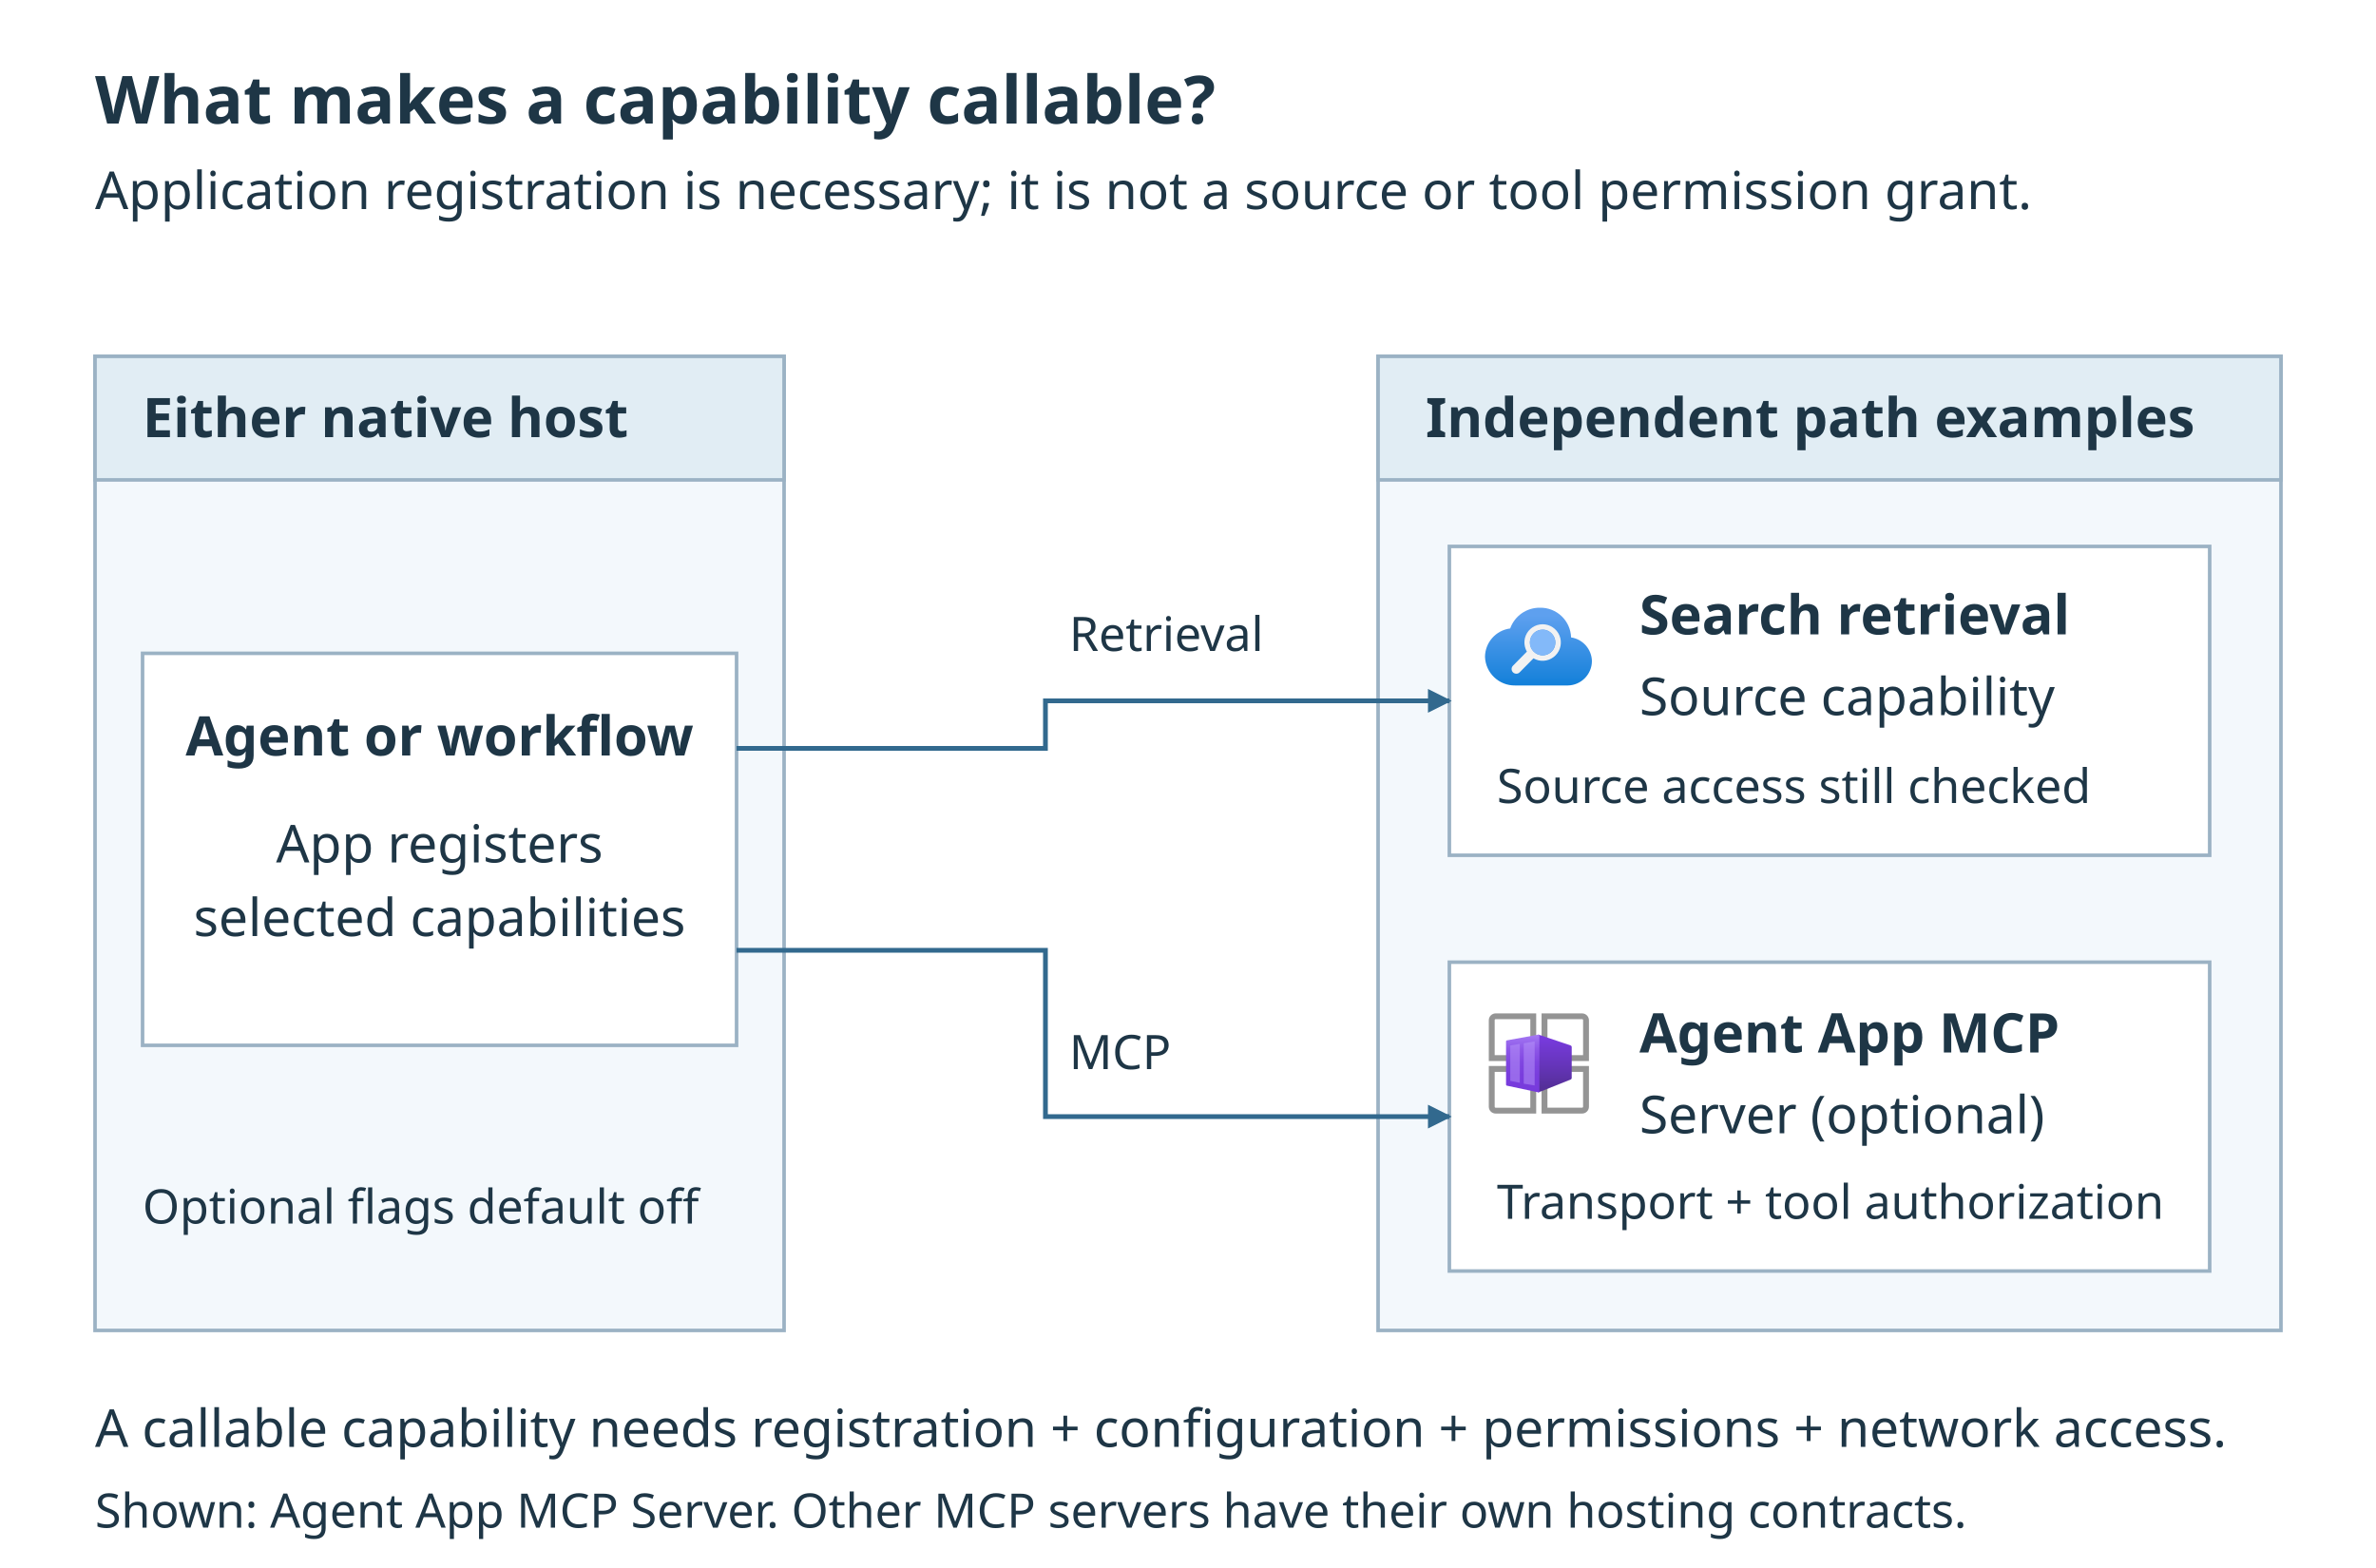
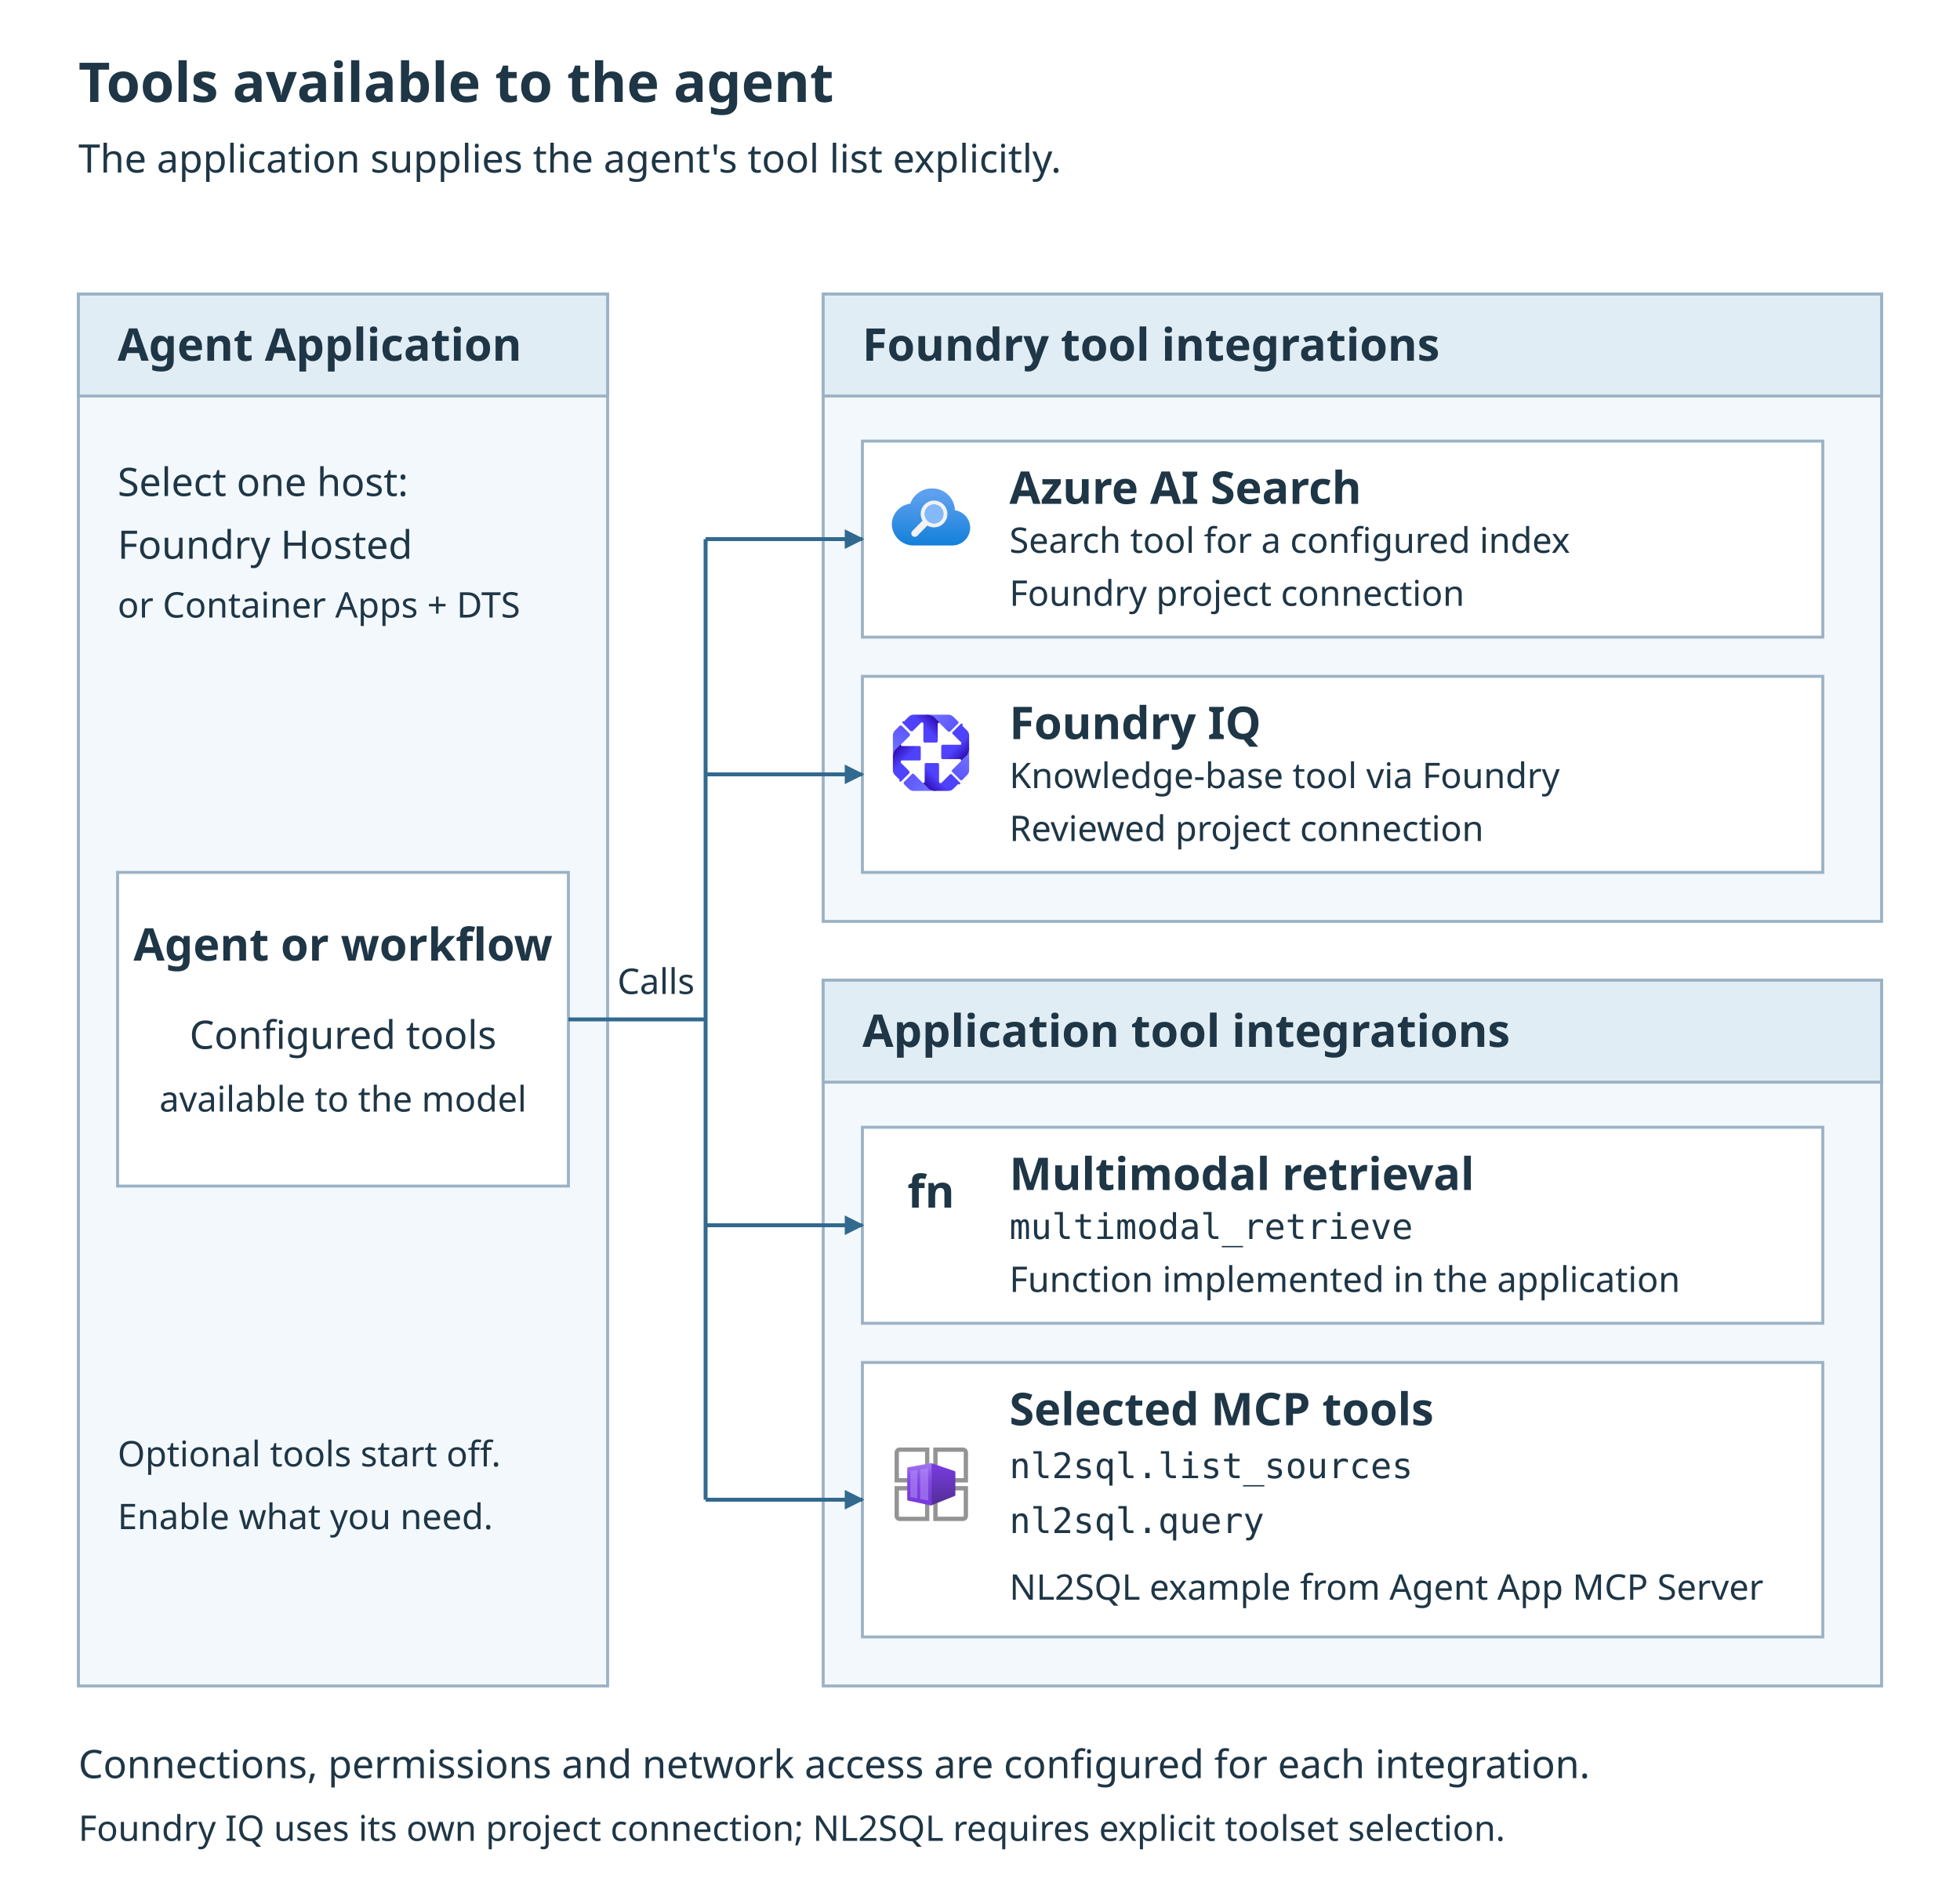
- <svg xmlns="http://www.w3.org/2000/svg" width="1000" height="660" viewBox="0 0 1000 660" role="img" aria-labelledby="title desc">
+ <svg xmlns="http://www.w3.org/2000/svg" width="1000" height="960" viewBox="0 0 1000 960" role="img" aria-labelledby="title desc">
  <defs>
-     <style>text{font-family:"Segoe UI",sans-serif;fill:#1e3646;font-size:22px}.title{font-size:28px;font-weight:700}.heading{font-size:23px;font-weight:700}.label{font-size:20px}.node{fill:#fff;stroke:#9bb2c4;stroke-width:1.5}.group{fill:#f3f8fc;stroke:#9bb2c4;stroke-width:1.5}.header{fill:#e1edf4;stroke:#9bb2c4;stroke-width:1.5}.flow{fill:none;stroke:#32698e;stroke-width:2;marker-end:url(#arrow)}</style>
+     <style>text{font-family:"Segoe UI",sans-serif;fill:#1e3646;font-size:20px}.title{font-size:28px;font-weight:700}.heading{font-size:23px;font-weight:700}.label{font-size:18px}.code{font-family:Consolas,monospace;font-size:18px}.node{fill:#fff;stroke:#9bb2c4;stroke-width:1.5}.group{fill:#f3f8fc;stroke:#9bb2c4;stroke-width:1.5}.header{fill:#e1edf4;stroke:#9bb2c4;stroke-width:1.5}.line,.flow{fill:none;stroke:#32698e;stroke-width:2}.flow{marker-end:url(#arrow)}</style>
    <marker id="arrow" markerWidth="10" markerHeight="10" refX="9" refY="5" orient="auto" markerUnits="userSpaceOnUse">
      <path d="M0 0 10 5 0 10Z" fill="#32698e" />
    </marker>
    <symbol id="search" viewBox="0 0 18 18">
      <defs>
        <linearGradient id="b198f9ad-224e-4f37-99bb-f1c5a20d3916" x1="9" y1="0.36" x2="9" y2="18.31" gradientUnits="userSpaceOnUse">
          <stop offset="0.18" stop-color="#5ea0ef" />
          <stop offset="1" stop-color="#0078d4" />
        </linearGradient>
      </defs>
      <path d="M18,11.32a4.12,4.12,0,0,0-3.51-4,5.15,5.15,0,0,0-5.25-5,5.25,5.25,0,0,0-5,3.49A4.86,4.86,0,0,0,0,10.59a5,5,0,0,0,5.07,4.82l.44,0h8.21a.78.78,0,0,0,.22,0A4.13,4.13,0,0,0,18,11.32Z" fill="url(#b198f9ad-224e-4f37-99bb-f1c5a20d3916)" />
      <path d="M12.33,6.59a3.07,3.07,0,0,0-5.61.85,3.16,3.16,0,0,0,.33,2.27L4.71,12.08a.79.79,0,0,0,0,1.12.78.78,0,0,0,.56.23.76.76,0,0,0,.56-.23l2.33-2.36a3.14,3.14,0,0,0,.81.33,3.08,3.08,0,0,0,3.36-4.58Zm-.54,2.1A2.16,2.16,0,0,1,9.7,10.34a1.79,1.79,0,0,1-.51-.07,1.87,1.87,0,0,1-.7-.32,2.13,2.13,0,0,1-.56-.56,2.17,2.17,0,0,1-.31-1.73A2.14,2.14,0,0,1,9.7,6a2.31,2.31,0,0,1,.52.06,2.18,2.18,0,0,1,1.32,1A2.13,2.13,0,0,1,11.79,8.69Z" fill="#f2f2f2" />
      <ellipse cx="9.69" cy="8.18" rx="2.15" ry="2.16" fill="#83b9f9" />
    </symbol>
    <symbol id="aca" viewBox="0 0 18 18">
      <defs>
        <linearGradient id="a3a44093-b157-426e-a8fe-cec9f9c23978" x1="11.729" y1="4.88" x2="11.729" y2="13.099" gradientUnits="userSpaceOnUse">
          <stop offset="0.001" stop-color="#773adc" />
          <stop offset="0.528" stop-color="#6635bb" />
          <stop offset="1" stop-color="#552f99" />
        </linearGradient>
        <linearGradient id="ad838859-03f4-472f-81bc-ebc921d71335" x1="6.35" y1="13.914" x2="6.35" y2="4.198" gradientUnits="userSpaceOnUse">
          <stop offset="0.001" stop-color="#773adc" />
          <stop offset="0.307" stop-color="#793ddd" />
          <stop offset="0.532" stop-color="#8046e1" />
          <stop offset="0.731" stop-color="#8c56e7" />
          <stop offset="0.915" stop-color="#9c6def" />
          <stop offset="1" stop-color="#a67af4" />
        </linearGradient>
      </defs>
      <g id="ae82470d-7a6c-4dfe-8533-59d8ff948629">
        <g>
          <path d="M8.617,8.644H.639V1.784A1.16,1.16,0,0,1,1.788.624H8.617ZM1.63,7.653h6V1.594H1.788a.158.158,0,0,0-.158.158h0Z" fill="#949494" />
          <path d="M17.5,8.644H9.523V.624h6.828A1.16,1.16,0,0,1,17.5,1.784Zm-6.987-.991h6V1.784a.157.157,0,0,0-.123-.187.2.2,0,0,0-.035,0H10.513Z" fill="#949494" />
          <path d="M8.617,17.485H1.788A1.149,1.149,0,0,1,.639,16.347V9.476H8.617ZM1.63,10.467v5.88a.158.158,0,0,0,.158.158H7.626V10.467Z" fill="#949494" />
          <path d="M16.351,17.485H9.523V9.476H17.5v6.871A1.149,1.149,0,0,1,16.351,17.485Zm-5.838-.991h5.838a.157.157,0,0,0,.158-.158V10.467h-6Z" fill="#949494" />
          <path d="M14.6,6.294a.294.294,0,0,0-.2-.278L9.044,4.205A.128.128,0,0,0,9,4.2H9a.132.132,0,0,0-.133.133v9.445A.133.133,0,0,0,9,13.911H9a.138.138,0,0,0,.049-.01l5.365-2.145a.292.292,0,0,0,.184-.272Z" fill="url(#a3a44093-b157-426e-a8fe-cec9f9c23978)" />
          <path d="M8.966,4.2l-5.293.966a.161.161,0,0,0-.13.158V12.63a.16.16,0,0,0,.126.157L8.962,13.91a.161.161,0,0,0,.191-.121.22.22,0,0,0,0-.036V4.358A.16.16,0,0,0,9,4.2.163.163,0,0,0,8.966,4.2Z" fill="url(#ad838859-03f4-472f-81bc-ebc921d71335)" />
          <path d="M6.52,5.656v6.8l1.842.3V5.335Zm-2.262.367v5.955l1.6.326V5.754Z" fill="#b796f9" opacity="0.5" />
        </g>
      </g>
    </symbol>
+     <symbol id="foundry-iq" viewBox="0 0 18 18">
+       <defs>
+         <linearGradient id="uuid-7526d738-2276-4943-a89d-7b8f37e752c7" x1="9.52" y1="1882" x2="17.62" y2="1887.9" gradientTransform="translate(0 -1882.5)" gradientUnits="userSpaceOnUse">
+           <stop offset="0" stop-color="#7274ff" />
+           <stop offset="1" stop-color="#4f42fd" />
+         </linearGradient>
+         <linearGradient id="uuid-9a254082-ecd5-41e7-b516-d7222c830106" x1="7.5" y1="1885.6" x2="10" y2="1883.1" gradientTransform="translate(0 -1882.5)" gradientUnits="userSpaceOnUse">
+           <stop offset="0" stop-color="#4f42fd" />
+           <stop offset="1" stop-color="#2c08ac" />
+         </linearGradient>
+         <linearGradient id="uuid-944cb126-a8a3-4575-8c15-15b68bff8253" x1="-.5" y1="1890.98" x2="5.4" y2="1882.88" gradientTransform="translate(0 -1882.5)" gradientUnits="userSpaceOnUse">
+           <stop offset="0" stop-color="#7274ff" />
+           <stop offset="1" stop-color="#4f42fd" />
+         </linearGradient>
+         <linearGradient id="uuid-fd46aaed-c6ee-4ec5-a79a-c451c5d41ce7" x1="3.11" y1="1892.99" x2=".61" y2="1890.49" gradientTransform="translate(0 -1882.5)" gradientUnits="userSpaceOnUse">
+           <stop offset="0" stop-color="#4f42fd" />
+           <stop offset="1" stop-color="#2c08ac" />
+         </linearGradient>
+         <linearGradient id="uuid-cdf32197-da5e-480d-8e7c-e9db7b4aa8d2" x1="8.46" y1="1900.94" x2=".36" y2="1895.14" gradientTransform="translate(0 -1882.5)" gradientUnits="userSpaceOnUse">
+           <stop offset="0" stop-color="#7274ff" />
+           <stop offset="1" stop-color="#4f42fd" />
+         </linearGradient>
+         <linearGradient id="uuid-5e60f7f1-a5c7-49fe-a279-f1bde8ca60da" x1="10.54" y1="1897.44" x2="8.04" y2="1899.94" gradientTransform="translate(0 -1882.5)" gradientUnits="userSpaceOnUse">
+           <stop offset="0" stop-color="#4f42fd" />
+           <stop offset="1" stop-color="#2c08ac" />
+         </linearGradient>
+         <linearGradient id="uuid-308c4ccc-3630-4f7c-98c6-7ffbde4b8d5b" x1="18.44" y1="1892.04" x2="12.64" y2="1900.14" gradientTransform="translate(0 -1882.5)" gradientUnits="userSpaceOnUse">
+           <stop offset="0" stop-color="#7274ff" />
+           <stop offset="1" stop-color="#4f42fd" />
+         </linearGradient>
+         <linearGradient id="uuid-b0c66d16-3170-41c2-a75a-45479ea00a11" x1="14.95" y1="1889.95" x2="17.45" y2="1892.45" gradientTransform="translate(0 -1882.5)" gradientUnits="userSpaceOnUse">
+           <stop offset="0" stop-color="#4f42fd" />
+           <stop offset="1" stop-color="#2c08ac" />
+         </linearGradient>
+       </defs>
+       <rect width="18" height="18" fill="none" />
+       <g>
+         <path d="M7.85.25h5.2c.4,0,.8.2,1.1.5l1.1,1.1c.1.1.1.3,0,.4l-1.9,1.9h-.4l-1.2-1.2-1.7-1.7c-.4-.4-.8-.6-1.3-.8-.3,0-.6-.1-.9-.1h0v-.1Z" fill="url(#uuid-7526d738-2276-4943-a89d-7b8f37e752c7)" />
+         <path d="M2.75,1.85l1.1-1.1c.3-.3.7-.5,1.1-.5h2.8c.4,0,.7,0,1,.1.5.1,1,.4,1.3.8l1,1c-.2-.2-.5,0-.5.2v4s-.1.3-.3.3h-2.7s-.3,0-.3-.3V2.35c0-.2,0-.3-.3-.3s0,0-.2,0l-1.1,1.1-.9.9h-.4l-1.9-1.9v-.4h.3v.1Z" fill="url(#uuid-9a254082-ecd5-41e7-b516-d7222c830106)" />
+         <path d="M.25,10.15v-5.2c0-.4.2-.8.5-1.1l1.1-1.1h.4l1.9,1.9v.4l-1.2,1.2-1.7,1.7c-.4.4-.6.8-.8,1.3,0,.3-.1.6-.1.9h-.1Z" fill="url(#uuid-944cb126-a8a3-4575-8c15-15b68bff8253)" />
+         <path d="M1.85,15.25l-1.1-1.1c-.3-.3-.5-.7-.5-1.1v-2.8c0-.4,0-.7.1-1,.1-.5.4-1,.8-1.3l1-1c-.2.2,0,.5.2.5h4s.3,0,.3.3v2.7c0,.1,0,.3-.3.3H2.35c-.2,0-.3.1-.3.3v.2l1.1,1.1.9.9v.4l-1.9,1.9c-.1.1-.3.1-.4,0h0v-.3h.1Z" fill="url(#uuid-fd46aaed-c6ee-4ec5-a79a-c451c5d41ce7)" />
+         <path d="M10.15,17.75h-5.2c-.4,0-.8-.2-1.1-.5l-1.1-1.1v-.4l1.9-1.9c0-.1.3-.1.4,0l1.2,1.2,1.7,1.7c.4.4,.8.6,1.3.8.3,0,.6.1.9.1h0v.1Z" fill="url(#uuid-cdf32197-da5e-480d-8e7c-e9db7b4aa8d2)" />
+         <path d="M15.25,16.15l-1.1,1.1c-.3.3-.7.5-1.1.5h-2.8c-.3,0-.6,0-.9-.1-.5-.1-1-.4-1.3-.8l-1-1c.2.2.5,0,.5-.2v-4c0-.1,0-.3.3-.3h2.7c.1,0,.3.1.3.3v4c0,.2.1.3.3.3h.2l1.1-1.1.9-.9c.1-.1.3-.1.4,0l1.9,1.9c.1.1.1.3,0,.4h-.4v-.1Z" fill="url(#uuid-5e60f7f1-a5c7-49fe-a279-f1bde8ca60da)" />
+         <path d="M17.75,7.85v5.2c0,.4-.2.8-.5,1.1l-1.1,1.1c-.1.1-.3.1-.4,0l-1.9-1.9c-.1-.1-.1-.3,0-.4l1.2-1.2,1.7-1.7c.4-.4.6-.8.8-1.3,0-.3.1-.6.1-.9,0,0,.1,0,.1,0Z" fill="url(#uuid-308c4ccc-3630-4f7c-98c6-7ffbde4b8d5b)" />
+         <path d="M16.15,2.75l1.1,1.1c.3.3.5.7.5,1.1v2.8c0,.3,0,.6-.1.9-.1.5-.4,1-.8,1.3l-1,1c.2-.2,0-.5-.2-.5h-4c-.1,0-.3-.1-.3-.3v-2.7s.1-.3.3-.3h4c.2,0,.3,0,.3-.3s0,0,0-.2l-1.1-1.1-.9-.9c-.1,0-.1-.3,0-.4l1.9-1.9c.1-.1.3-.1.4,0h0v.4h-.1Z" fill="url(#uuid-b0c66d16-3170-41c2-a75a-45479ea00a11)" />
+       </g>
+     </symbol>
  </defs>
-   <rect width="1000" height="660" fill="#fff" />
-   <text class="title" x="40" y="52">What makes a capability callable?</text>
-   <text x="40" y="88">Application registration is necessary; it is not a source or tool permission grant.</text>
-   <rect class="group" x="40" y="150" width="290" height="410" />
-   <rect class="header" x="40" y="150" width="290" height="52" />
-   <text class="heading" x="60" y="184">Either native host</text>
-   <rect class="node" x="60" y="275" width="250" height="165" />
-   <text class="heading" x="185" y="318" text-anchor="middle">Agent or workflow</text>
-   <text x="185" y="363" text-anchor="middle">App registers</text>
-   <text x="185" y="394" text-anchor="middle">selected capabilities</text>
-   <text class="label" x="60" y="515">Optional flags default off</text>
-   <rect class="group" x="580" y="150" width="380" height="410" />
-   <rect class="header" x="580" y="150" width="380" height="52" />
-   <text class="heading" x="600" y="184">Independent path examples</text>
-   <rect class="node" x="610" y="230" width="320" height="130" />
-   <use href="#search" x="625" y="250" width="45" height="45" aria-hidden="true" />
-   <text class="heading" x="690" y="267">Search retrieval</text>
-   <text x="690" y="301">Source capability</text>
-   <text class="label" x="630" y="338">Source access still checked</text>
-   <rect class="node" x="610" y="405" width="320" height="130" />
-   <use href="#aca" x="625" y="425" width="45" height="45" aria-hidden="true" />
-   <text class="heading" x="690" y="443">Agent App MCP</text>
-   <text x="690" y="477">Server (optional)</text>
-   <text class="label" x="630" y="513">Transport + tool authorization</text>
-   <path class="flow" d="M310 315H440V295H610" />
-   <text class="label" x="450" y="274">Retrieval</text>
-   <path class="flow" d="M310 400H440V470H610" />
-   <text class="label" x="450" y="450">MCP</text>
-   <text x="40" y="609">A callable capability needs registration + configuration + permissions + network access.</text>
-   <text class="label" x="40" y="643">Shown: Agent App MCP Server. Other MCP servers have their own hosting contracts.</text>
+   <rect width="1000" height="960" fill="#fff" />
+   <text class="title" x="40" y="52">Tools available to the agent</text>
+   <text x="40" y="88">The application supplies the agent's tool list explicitly.</text>
+   <rect class="group" x="40" y="150" width="270" height="710" />
+   <rect class="header" x="40" y="150" width="270" height="52" />
+   <text class="heading" x="60" y="184">Agent Application</text>
+   <text x="60" y="253">Select one host:</text>
+   <text x="60" y="285">Foundry Hosted</text>
+   <text class="label" x="60" y="315">or Container Apps + DTS</text>
+   <rect class="node" x="60" y="445" width="230" height="160" />
+   <text class="heading" x="175" y="490" text-anchor="middle">Agent or workflow</text>
+   <text x="175" y="535" text-anchor="middle">Configured tools</text>
+   <text class="label" x="175" y="567" text-anchor="middle">available to the model</text>
+   <text class="label" x="60" y="748">Optional tools start off.</text>
+   <text class="label" x="60" y="780">Enable what you need.</text>
+   <rect class="group" x="420" y="150" width="540" height="320" />
+   <rect class="header" x="420" y="150" width="540" height="52" />
+   <text class="heading" x="440" y="184">Foundry tool integrations</text>
+   <rect class="node" x="440" y="225" width="490" height="100" />
+   <use href="#search" x="455" y="244" width="40" height="40" aria-hidden="true" />
+   <text class="heading" x="515" y="257">Azure AI Search</text>
+   <text class="label" x="515" y="282">Search tool for a configured index</text>
+   <text class="label" x="515" y="309">Foundry project connection</text>
+   <rect class="node" x="440" y="345" width="490" height="100" />
+   <use href="#foundry-iq" x="455" y="364" width="40" height="40" aria-hidden="true" />
+   <text class="heading" x="515" y="377">Foundry IQ</text>
+   <text class="label" x="515" y="402">Knowledge-base tool via Foundry</text>
+   <text class="label" x="515" y="429">Reviewed project connection</text>
+   <rect class="group" x="420" y="500" width="540" height="360" />
+   <rect class="header" x="420" y="500" width="540" height="52" />
+   <text class="heading" x="440" y="534">Application tool integrations</text>
+   <rect class="node" x="440" y="575" width="490" height="100" />
+   <text class="heading" x="475" y="616" text-anchor="middle" aria-hidden="true">fn</text>
+   <text class="heading" x="515" y="607">Multimodal retrieval</text>
+   <text class="code" x="515" y="632">multimodal_retrieve</text>
+   <text class="label" x="515" y="659">Function implemented in the application</text>
+   <rect class="node" x="440" y="695" width="490" height="140" />
+   <use href="#aca" x="455" y="737" width="40" height="40" aria-hidden="true" />
+   <text class="heading" x="515" y="727">Selected MCP tools</text>
+   <text class="code" x="515" y="754">nl2sql.list_sources</text>
+   <text class="code" x="515" y="782">nl2sql.query</text>
+   <text class="label" x="515" y="816">NL2SQL example from Agent App MCP Server</text>
+   <path class="line" d="M290 520H360M360 275V765" />
+   <text class="label" x="315" y="507">Calls</text>
+   <path class="flow" d="M360 275H440" />
+   <path class="flow" d="M360 395H440" />
+   <path class="flow" d="M360 625H440" />
+   <path class="flow" d="M360 765H440" />
+   <text x="40" y="907">Connections, permissions and network access are configured for each integration.</text>
+   <text class="label" x="40" y="939">Foundry IQ uses its own project connection; NL2SQL requires explicit toolset selection.</text>
</svg>
